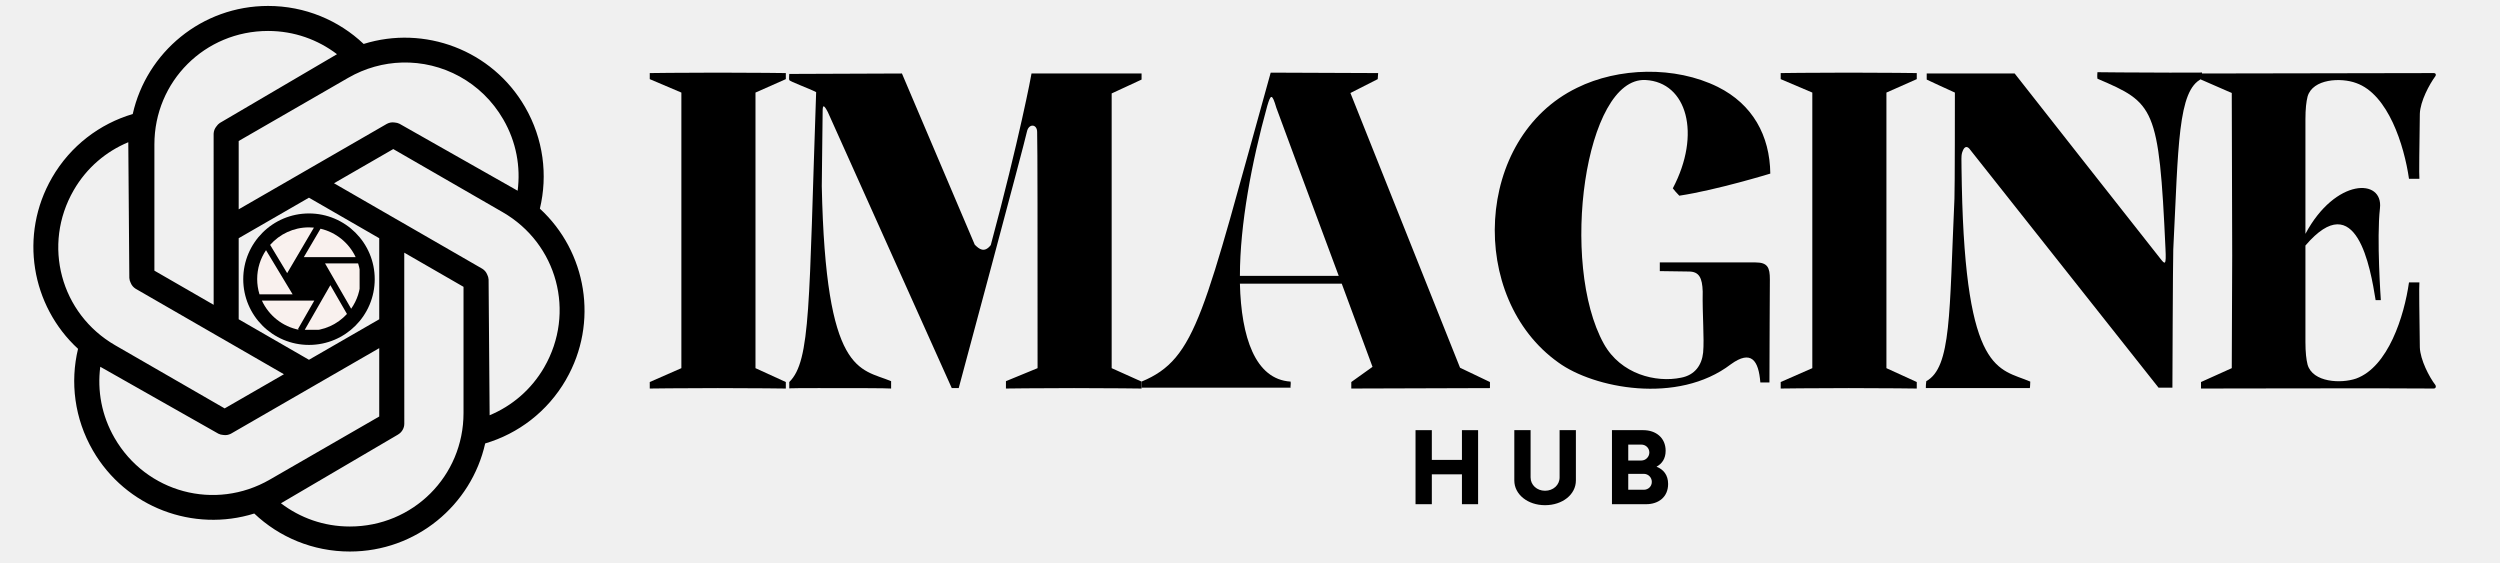
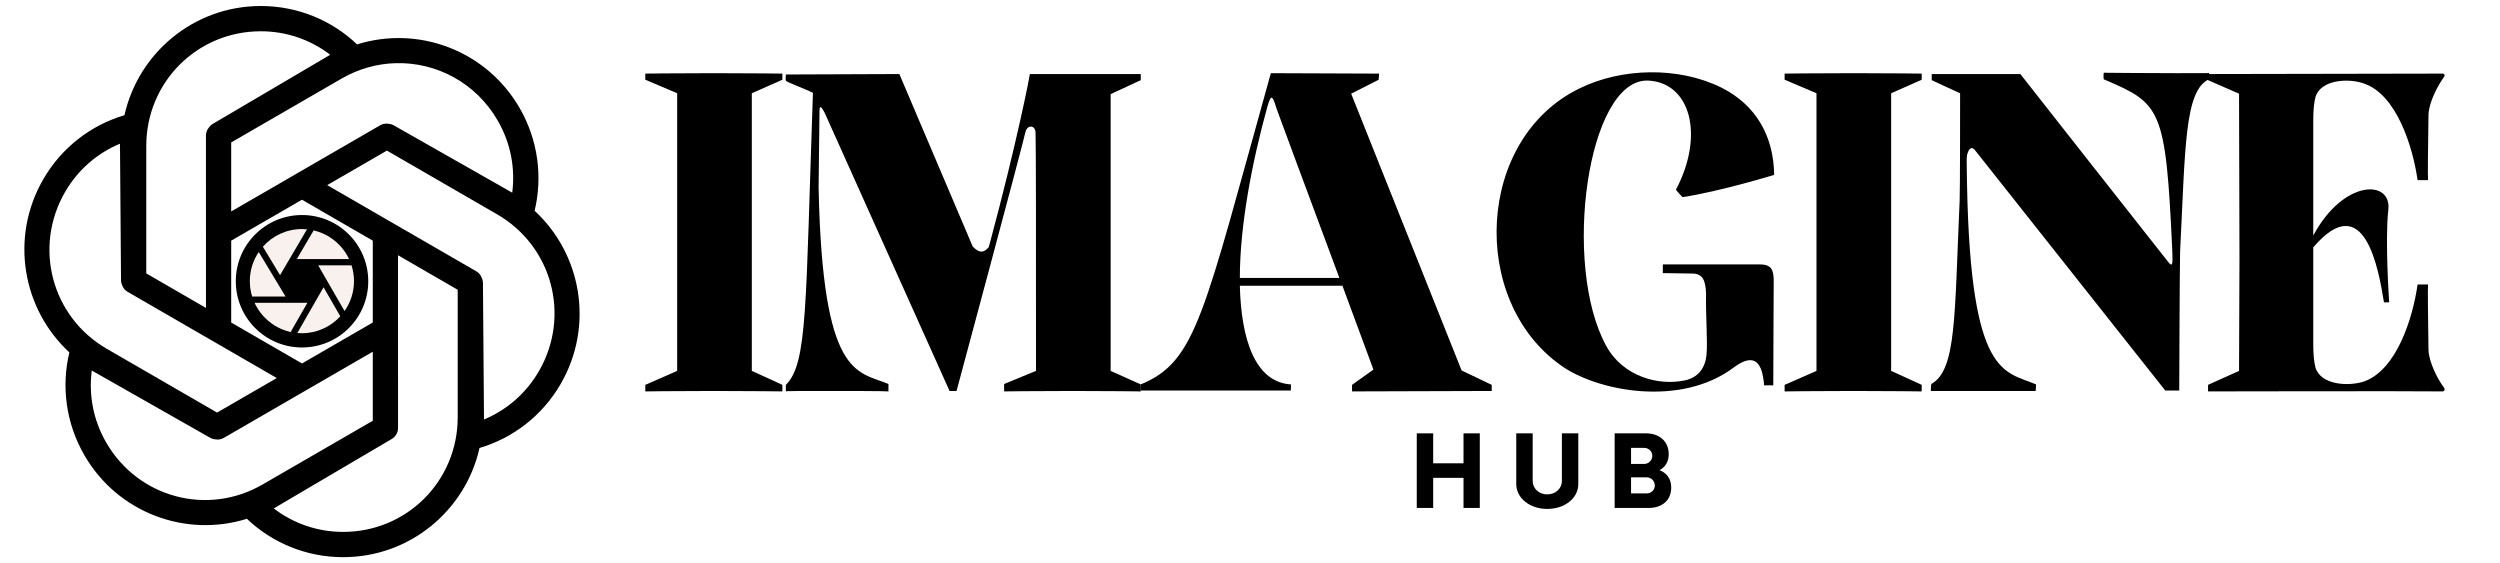
- <svg xmlns="http://www.w3.org/2000/svg" width="800" zoomAndPan="magnify" viewBox="0 0 600 135" height="180" preserveAspectRatio="xMidYMid meet" version="1.0">
+ <svg xmlns="http://www.w3.org/2000/svg" width="1600" zoomAndPan="magnify" viewBox="0 0 1200 270" height="360" preserveAspectRatio="xMidYMid meet" version="1.0">
  <defs>
    <g />
-     <clipPath id="b0f23bbcb6">
-       <path d="M 58.379 51.227 L 89.934 51.227 L 89.934 82.781 L 58.379 82.781 Z M 58.379 51.227 " clip-rule="nonzero" />
+     <clipPath id="c61bb52319">
+       <path d="M 113.18 103.211 L 176.758 103.211 L 176.758 166.789 L 113.18 166.789 Z M 113.18 103.211 " clip-rule="nonzero" />
    </clipPath>
-     <clipPath id="4ceff92562">
-       <path d="M 74.156 51.227 C 65.445 51.227 58.379 58.289 58.379 67.004 C 58.379 75.719 65.445 82.781 74.156 82.781 C 82.871 82.781 89.934 75.719 89.934 67.004 C 89.934 58.289 82.871 51.227 74.156 51.227 Z M 74.156 51.227 " clip-rule="nonzero" />
+     <clipPath id="dcef258563">
+       <path d="M 144.969 103.211 C 127.414 103.211 113.18 117.445 113.18 135 C 113.18 152.555 127.414 166.789 144.969 166.789 C 162.523 166.789 176.758 152.555 176.758 135 C 176.758 117.445 162.523 103.211 144.969 103.211 Z M 144.969 103.211 " clip-rule="nonzero" />
    </clipPath>
-     <clipPath id="698ce7b71a">
-       <path d="M 61.734 60 L 71 60 L 71 71 L 61.734 71 Z M 61.734 60 " clip-rule="nonzero" />
+     <clipPath id="b15c736b57">
+       <path d="M 119.941 120 L 138 120 L 138 143 L 119.941 143 Z M 119.941 120 " clip-rule="nonzero" />
    </clipPath>
-     <clipPath id="5440e36372">
-       <path d="M 72 54.582 L 86 54.582 L 86 62 L 72 62 Z M 72 54.582 " clip-rule="nonzero" />
+     <clipPath id="e57b1a9d98">
+       <path d="M 126 109.973 L 148 109.973 L 148 133 L 126 133 Z M 126 109.973 " clip-rule="nonzero" />
    </clipPath>
-     <clipPath id="aa38890a7d">
-       <path d="M 64 54.582 L 76 54.582 L 76 66 L 64 66 Z M 64 54.582 " clip-rule="nonzero" />
-     </clipPath>
-     <clipPath id="b7ed57fd79">
-       <path d="M 62 72 L 76 72 L 76 79.152 L 62 79.152 Z M 62 72 " clip-rule="nonzero" />
-     </clipPath>
-     <clipPath id="89ebbd66e7">
-       <path d="M 78 63 L 86.305 63 L 86.305 75 L 78 75 Z M 78 63 " clip-rule="nonzero" />
-     </clipPath>
-     <clipPath id="4274fa103c">
-       <path d="M 73 68 L 84 68 L 84 79.152 L 73 79.152 Z M 73 68 " clip-rule="nonzero" />
-     </clipPath>
-     <clipPath id="1bdde3e64c">
-       <path d="M 8 1.391 L 141 1.391 L 141 132.422 L 8 132.422 Z M 8 1.391 " clip-rule="nonzero" />
+     <clipPath id="1ee20f82d6">
+       <path d="M 11 2.801 L 279 2.801 L 279 267.551 L 11 267.551 Z M 11 2.801 " clip-rule="nonzero" />
    </clipPath>
  </defs>
-   <g clip-path="url(#b0f23bbcb6)">
-     <g clip-path="url(#4ceff92562)">
-       <path fill="#000000" d="M 58.379 51.227 L 89.934 51.227 L 89.934 82.781 L 58.379 82.781 Z M 58.379 51.227 " fill-opacity="1" fill-rule="nonzero" />
+   <rect x="-120" width="1440" fill="#ffffff" y="-27" height="324" fill-opacity="1" />
+   <rect x="-120" width="1440" fill="#ffffff" y="-27" height="324" fill-opacity="1" />
+   <g clip-path="url(#c61bb52319)">
+     <g clip-path="url(#dcef258563)">
+       <path fill="#000000" d="M 113.18 103.211 L 176.758 103.211 L 176.758 166.789 L 113.18 166.789 Z M 113.18 103.211 " fill-opacity="1" fill-rule="nonzero" />
    </g>
  </g>
-   <g clip-path="url(#698ce7b71a)">
-     <path fill="#f9f1ee" d="M 70.23 70.641 L 63.844 60.043 C 62.508 62.023 61.723 64.41 61.723 66.977 C 61.723 68.25 61.918 69.48 62.277 70.641 Z M 70.23 70.641 " fill-opacity="1" fill-rule="nonzero" />
+   <g clip-path="url(#b15c736b57)">
+     <path fill="#f9f1ee" d="M 137.062 142.336 L 124.195 120.977 C 121.492 124.969 119.914 129.777 119.914 134.949 C 119.914 137.52 120.305 140 121.031 142.336 Z M 137.062 142.336 " fill-opacity="1" fill-rule="nonzero" />
  </g>
-   <g clip-path="url(#5440e36372)">
-     <path fill="#f9f1ee" d="M 72.914 61.715 L 85.359 61.715 C 83.762 58.316 80.664 55.758 76.926 54.891 Z M 72.914 61.715 " fill-opacity="1" fill-rule="nonzero" />
+   <path fill="#f9f1ee" d="M 142.469 124.348 L 167.551 124.348 C 164.332 117.496 158.09 112.34 150.551 110.598 Z M 142.469 124.348 " fill-opacity="1" fill-rule="nonzero" />
+   <g clip-path="url(#e57b1a9d98)">
+     <path fill="#f9f1ee" d="M 134.418 132.09 L 147.359 110.07 C 146.555 109.988 145.742 109.949 144.918 109.949 C 137.461 109.949 130.766 113.23 126.18 118.422 Z M 134.418 132.09 " fill-opacity="1" fill-rule="nonzero" />
  </g>
-   <g clip-path="url(#aa38890a7d)">
-     <path fill="#f9f1ee" d="M 68.918 65.555 L 75.34 54.629 C 74.941 54.59 74.539 54.57 74.129 54.57 C 70.43 54.57 67.105 56.199 64.832 58.773 Z M 68.918 65.555 " fill-opacity="1" fill-rule="nonzero" />
-   </g>
-   <g clip-path="url(#b7ed57fd79)">
-     <path fill="#f9f1ee" d="M 71.504 78.992 L 75.434 72.141 L 62.852 72.141 C 64.504 75.727 67.816 78.398 71.797 79.16 Z M 71.504 78.992 " fill-opacity="1" fill-rule="nonzero" />
-   </g>
-   <g clip-path="url(#89ebbd66e7)">
-     <path fill="#f9f1ee" d="M 78.008 63.215 L 84.277 74.098 C 85.699 72.078 86.535 69.625 86.535 66.977 C 86.535 65.664 86.328 64.402 85.949 63.215 Z M 78.008 63.215 " fill-opacity="1" fill-rule="nonzero" />
-   </g>
-   <g clip-path="url(#4274fa103c)">
-     <path fill="#f9f1ee" d="M 79.285 68.438 L 73.039 79.332 C 73.398 79.363 73.762 79.383 74.129 79.383 C 77.742 79.383 81 77.828 83.27 75.352 Z M 79.285 68.438 " fill-opacity="1" fill-rule="nonzero" />
-   </g>
-   <g clip-path="url(#1bdde3e64c)">
-     <path fill="#000000" d="M 64.336 1.426 C 48.461 1.426 35.188 12.516 31.855 27.367 C 23.969 29.699 16.922 34.965 12.477 42.652 C 12.477 42.652 12.477 42.656 12.477 42.66 C 4.543 56.395 7.52 73.414 18.73 83.719 C 16.809 91.707 17.852 100.434 22.293 108.121 C 30.23 121.855 46.48 127.793 61.023 123.246 C 66.992 128.906 75.078 132.367 83.961 132.367 C 99.84 132.367 113.113 121.281 116.445 106.426 C 124.332 104.098 131.379 98.832 135.824 91.145 C 135.824 91.137 135.828 91.133 135.828 91.129 C 143.758 77.395 140.777 60.379 129.57 50.078 C 131.492 42.086 130.449 33.359 126.008 25.676 C 118.07 11.941 101.82 6.004 87.277 10.547 C 81.312 4.891 73.223 1.426 64.34 1.426 Z M 64.336 7.43 C 70.598 7.43 76.297 9.52 80.879 13.008 L 52.758 29.512 C 52.438 29.73 52.168 30.004 51.949 30.328 C 51.523 30.844 51.297 31.438 51.27 32.109 L 51.273 55.441 C 51.273 55.445 51.273 55.449 51.277 55.453 L 51.277 73.156 L 37.055 64.957 L 37.055 34.664 C 37.055 19.516 49.172 7.43 64.336 7.43 Z M 96.48 15.008 C 106.141 14.738 115.59 19.656 120.801 28.676 C 123.934 34.094 124.973 40.066 124.234 45.773 L 95.871 29.699 C 95.516 29.531 95.145 29.434 94.75 29.406 C 94.09 29.301 93.465 29.398 92.871 29.711 L 72.645 41.379 C 72.641 41.383 72.637 41.387 72.637 41.387 L 57.285 50.238 L 57.285 33.836 L 83.547 18.691 C 87.652 16.324 92.09 15.129 96.48 15.008 Z M 30.789 34.133 L 31.039 66.711 C 31.066 67.121 31.172 67.508 31.359 67.875 C 31.602 68.477 31.996 68.949 32.547 69.297 L 52.777 80.961 C 52.781 80.961 52.785 80.961 52.793 80.965 L 68.141 89.816 L 53.918 98.016 L 27.656 82.871 C 14.523 75.297 10.105 58.773 17.688 45.652 C 17.688 45.648 17.688 45.645 17.691 45.645 C 20.82 40.23 25.477 36.348 30.789 34.133 Z M 94.383 35.777 L 120.645 50.922 C 133.777 58.496 138.195 75.023 130.613 88.145 C 130.613 88.145 130.613 88.148 130.613 88.148 C 127.48 93.562 122.824 97.445 117.512 99.66 L 117.262 67.086 C 117.234 66.676 117.129 66.289 116.941 65.922 C 116.699 65.32 116.305 64.844 115.754 64.5 L 95.523 52.836 C 95.52 52.836 95.516 52.832 95.508 52.832 L 80.16 43.98 Z M 74.148 47.445 L 91.016 57.172 L 91.016 76.625 L 74.152 86.348 L 57.285 76.625 L 57.285 57.172 Z M 97.023 60.641 L 111.246 68.84 L 111.246 99.133 C 111.246 114.277 99.129 126.363 83.961 126.363 C 77.703 126.363 72.004 124.277 67.426 120.785 L 95.543 104.285 C 95.547 104.281 95.551 104.277 95.555 104.27 C 96.004 104.004 96.359 103.645 96.621 103.195 C 96.625 103.188 96.629 103.184 96.629 103.176 C 96.898 102.715 97.031 102.219 97.031 101.688 L 97.027 78.355 C 97.027 78.352 97.027 78.344 97.023 78.34 Z M 91.016 83.555 L 91.016 99.961 L 64.754 115.105 C 51.621 122.68 35.082 118.238 27.5 105.121 C 24.367 99.703 23.328 93.73 24.066 88.023 L 52.43 104.094 C 52.785 104.266 53.156 104.363 53.551 104.387 C 54.211 104.496 54.836 104.395 55.43 104.086 L 75.656 92.414 C 75.664 92.41 75.668 92.406 75.672 92.402 Z M 91.016 83.555 " fill-opacity="1" fill-rule="nonzero" />
+   <path fill="#f9f1ee" d="M 139.629 159.164 L 147.547 145.355 L 122.195 145.355 C 125.52 152.586 132.191 157.969 140.219 159.5 Z M 139.629 159.164 " fill-opacity="1" fill-rule="nonzero" />
+   <path fill="#f9f1ee" d="M 152.734 127.371 L 165.371 149.301 C 168.23 145.234 169.918 140.285 169.918 134.949 C 169.918 132.309 169.504 129.762 168.742 127.371 Z M 152.734 127.371 " fill-opacity="1" fill-rule="nonzero" />
+   <path fill="#f9f1ee" d="M 155.309 137.891 L 142.719 159.848 C 143.445 159.91 144.176 159.949 144.918 159.949 C 152.203 159.949 158.766 156.816 163.34 151.828 Z M 155.309 137.891 " fill-opacity="1" fill-rule="nonzero" />
+   <g clip-path="url(#1ee20f82d6)">
+     <path fill="#000000" d="M 125.184 2.883 C 93.191 2.883 66.453 25.285 59.742 55.293 C 43.844 60.004 29.648 70.641 20.695 86.172 C 20.695 86.18 20.695 86.184 20.691 86.191 C 4.711 113.938 10.711 148.324 33.297 169.148 C 29.422 185.289 31.52 202.922 40.473 218.449 C 56.469 246.203 89.207 258.199 118.512 249.016 C 130.527 260.445 146.82 267.441 164.727 267.441 C 196.719 267.441 223.457 245.039 230.168 215.027 C 246.062 210.32 260.262 199.684 269.215 184.152 C 269.219 184.141 269.223 184.129 269.227 184.117 C 285.195 156.371 279.195 121.992 256.613 101.176 C 260.488 85.031 258.387 67.402 249.438 51.875 C 233.441 24.121 200.703 12.125 171.402 21.309 C 159.383 9.879 143.086 2.883 125.184 2.883 Z M 125.184 15.012 C 137.801 15.012 149.281 19.23 158.508 26.281 L 101.855 59.625 C 101.203 60.066 100.66 60.617 100.227 61.273 C 99.367 62.32 98.91 63.516 98.852 64.871 L 98.859 112.016 C 98.863 112.023 98.863 112.031 98.867 112.039 L 98.867 147.809 L 70.215 131.238 L 70.215 70.035 C 70.215 39.434 94.629 15.012 125.184 15.012 Z M 189.945 30.32 C 209.414 29.777 228.445 39.711 238.949 57.938 C 245.254 68.879 247.352 80.949 245.867 92.477 L 188.715 60.004 C 188.004 59.66 187.25 59.465 186.461 59.414 C 185.133 59.195 183.871 59.398 182.676 60.023 L 141.918 83.605 C 141.914 83.609 141.91 83.613 141.902 83.621 L 110.977 101.504 L 110.977 68.363 L 163.891 37.762 C 172.16 32.98 181.098 30.566 189.945 30.32 Z M 57.59 68.965 L 58.094 134.781 C 58.148 135.609 58.363 136.395 58.738 137.137 C 59.227 138.352 60.023 139.309 61.129 140.008 L 101.895 163.574 C 101.902 163.574 101.91 163.578 101.922 163.578 L 132.848 181.465 L 104.191 198.035 L 51.277 167.438 C 24.82 152.137 15.914 118.742 31.191 92.234 C 31.195 92.23 31.195 92.223 31.199 92.215 C 37.508 81.285 46.891 73.438 57.59 68.965 Z M 185.719 72.289 L 238.633 102.887 C 265.09 118.188 273.996 151.578 258.719 178.086 C 258.719 178.09 258.715 178.094 258.715 178.098 C 252.406 189.035 243.023 196.883 232.32 201.359 L 231.812 135.543 C 231.762 134.715 231.547 133.93 231.172 133.188 C 230.684 131.973 229.887 131.016 228.781 130.316 L 188.016 106.75 C 188.008 106.746 188 106.746 187.988 106.742 L 157.062 88.859 Z M 144.953 95.863 L 178.934 115.512 L 178.934 154.812 L 144.957 174.461 L 110.977 154.812 L 110.977 115.512 Z M 191.043 122.516 L 219.695 139.086 L 219.695 200.289 C 219.695 230.891 195.281 255.312 164.727 255.312 C 152.109 255.312 140.625 251.094 131.402 244.043 L 188.055 210.699 C 188.062 210.691 188.074 210.68 188.082 210.672 C 188.984 210.133 189.703 209.41 190.23 208.496 C 190.234 208.484 190.242 208.473 190.25 208.461 C 190.785 207.531 191.055 206.527 191.059 205.453 L 191.051 158.309 C 191.047 158.301 191.047 158.293 191.043 158.281 Z M 178.934 168.82 L 178.934 201.961 L 126.02 232.562 C 99.559 247.863 66.238 238.895 50.961 212.387 C 44.652 201.445 42.559 189.375 44.043 177.848 L 101.195 210.316 C 101.906 210.66 102.66 210.859 103.449 210.91 C 104.777 211.125 106.039 210.922 107.234 210.297 L 147.992 186.719 C 148 186.711 148.012 186.703 148.023 186.695 Z M 178.934 168.82 " fill-opacity="1" fill-rule="nonzero" />
  </g>
  <g fill="#000000" fill-opacity="1">
-     <g transform="translate(152.2999, 93.14342)">
+     <g transform="translate(302.4117, 187.6667)">
      <g>
-         <path d="M 36.297 -1.457 L 29.016 -4.785 L 29.016 -70.926 L 36.297 -74.152 L 36.297 -75.605 C 36.297 -75.605 29.016 -75.711 19.969 -75.711 C 10.918 -75.711 3.641 -75.605 3.641 -75.605 L 3.641 -74.152 L 11.23 -70.926 L 11.23 -4.785 L 3.641 -1.457 L 3.641 0.105 C 3.641 0.105 10.918 0 19.969 0 C 29.016 0 36.297 0.105 36.297 0.105 Z M 36.297 -1.457 " />
+         <path d="M 73.129 -2.934 L 58.461 -9.641 L 58.461 -142.906 L 73.129 -149.402 L 73.129 -152.336 C 73.129 -152.336 58.461 -152.543 40.23 -152.543 C 22 -152.543 7.332 -152.336 7.332 -152.336 L 7.332 -149.402 L 22.629 -142.906 L 22.629 -9.641 L 7.332 -2.934 L 7.332 0.211 C 7.332 0.211 22 0 40.23 0 C 58.461 0 73.129 0.211 73.129 0.211 Z M 73.129 -2.934 " />
      </g>
    </g>
  </g>
  <g fill="#000000" fill-opacity="1">
-     <g transform="translate(187.7619, 93.14342)">
+     <g transform="translate(373.861, 187.6667)">
      <g>
-         <path d="M 86.215 -1.559 L 79.039 -4.785 L 79.039 -70.719 L 86.215 -74.047 L 86.215 -75.504 L 59.801 -75.504 C 59.801 -75.297 56.887 -59.801 50.023 -34.32 C 48.465 -32.344 47.215 -33.383 46.176 -34.422 L 28.703 -75.504 L 1.664 -75.398 C 1.664 -75.398 1.559 -74.152 1.664 -73.941 C 1.664 -73.633 6.551 -71.863 8.113 -71.031 C 6.344 -20.176 6.863 -6.551 1.664 -1.457 C 1.664 -0.727 1.664 -0.312 1.664 0.105 C 1.977 0.105 -0.312 0 8.633 0 C 16.848 0 25.062 0 26.105 0.105 C 26.105 -0.52 26.105 -1.246 26.105 -1.664 C 18.617 -4.785 10.398 -3.016 9.465 -48.465 L 9.672 -66.352 C 9.672 -67.91 9.879 -68.223 10.918 -66.246 L 40.664 0 L 42.328 0 C 42.328 0 58.031 -58.344 58.758 -61.773 C 59.281 -63.543 61.152 -63.336 61.152 -61.465 C 61.254 -57.824 61.254 -37.961 61.254 -4.785 L 53.664 -1.664 L 53.664 0.105 C 53.664 0.105 60.941 0 69.992 0 C 78.934 0 86.215 0.105 86.215 0.105 Z M 86.215 -1.559 " />
+         <path d="M 173.707 -3.145 L 159.25 -9.641 L 159.25 -142.484 L 173.707 -149.191 L 173.707 -152.125 L 120.484 -152.125 C 120.484 -151.707 114.617 -120.484 100.789 -69.148 C 97.645 -65.168 95.129 -67.262 93.035 -69.355 L 57.832 -152.125 L 3.352 -151.914 C 3.352 -151.914 3.145 -149.402 3.352 -148.98 C 3.352 -148.352 13.199 -144.789 16.344 -143.113 C 12.781 -40.652 13.828 -13.199 3.352 -2.934 C 3.352 -1.465 3.352 -0.629 3.352 0.211 C 3.98 0.211 -0.629 0 17.391 0 C 33.945 0 50.5 0 52.594 0.211 C 52.594 -1.047 52.594 -2.516 52.594 -3.352 C 37.508 -9.641 20.953 -6.078 19.066 -97.645 L 19.488 -133.684 C 19.488 -136.828 19.906 -137.457 22 -133.477 L 81.93 0 L 85.281 0 C 85.281 0 116.922 -117.551 118.391 -124.465 C 119.438 -128.027 123.207 -127.609 123.207 -123.836 C 123.418 -116.504 123.418 -76.48 123.418 -9.641 L 108.121 -3.352 L 108.121 0.211 C 108.121 0.211 122.789 0 141.02 0 C 159.039 0 173.707 0.211 173.707 0.211 Z M 173.707 -3.145 " />
      </g>
    </g>
  </g>
  <g fill="#000000" fill-opacity="1">
-     <g transform="translate(271.9975, 93.14342)">
+     <g transform="translate(543.5801, 187.6667)">
      <g>
-         <path d="M 85.59 -1.457 L 78.414 -4.887 L 52.102 -70.824 L 58.656 -74.152 L 58.758 -75.605 L 32.969 -75.711 C 16.848 -17.992 15.289 -7.07 1.977 -1.559 C 1.977 -0.832 1.977 -0.52 1.977 -0.105 C 2.289 -0.105 36.711 -0.105 37.75 -0.105 C 37.648 -0.414 37.855 -0.832 37.75 -1.559 C 29.223 -2.078 25.895 -12.273 25.582 -25.062 L 50.023 -25.062 C 54.078 -14.145 57.406 -5.098 57.406 -5.098 L 52.312 -1.457 L 52.312 0.105 L 85.59 0 Z M 25.582 -26.938 C 25.582 -39.207 28.391 -54.184 32.137 -67.703 C 32.969 -70.512 33.281 -70.824 34.32 -67.289 C 34.527 -66.664 42.742 -44.512 49.297 -26.938 Z M 25.582 -26.938 " />
+         <path d="M 172.449 -2.934 L 157.992 -9.848 L 104.98 -142.695 L 118.18 -149.402 L 118.391 -152.336 L 66.422 -152.543 C 33.945 -36.25 30.801 -14.25 3.98 -3.145 C 3.98 -1.676 3.98 -1.047 3.98 -0.211 C 4.609 -0.211 73.969 -0.211 76.062 -0.211 C 75.852 -0.84 76.273 -1.676 76.062 -3.145 C 58.879 -4.191 52.176 -24.727 51.547 -50.5 L 100.789 -50.5 C 108.961 -28.496 115.664 -10.266 115.664 -10.266 L 105.398 -2.934 L 105.398 0.211 L 172.449 0 Z M 51.547 -54.27 C 51.547 -78.996 57.203 -109.168 64.746 -136.41 C 66.422 -142.066 67.051 -142.695 69.148 -135.57 C 69.566 -134.312 86.121 -89.684 99.32 -54.27 Z M 51.547 -54.27 " />
      </g>
    </g>
  </g>
  <g fill="#000000" fill-opacity="1">
-     <g transform="translate(356.0251, 93.14342)">
+     <g transform="translate(712.8802, 187.6667)">
      <g>
-         <path d="M 42.328 -30.16 L 42.328 -28.078 C 44.617 -28.078 47.113 -27.977 49.297 -27.977 C 51.793 -27.977 52.52 -26.414 52.625 -23.191 C 52.52 -17.574 53.039 -11.961 52.727 -8.527 C 52.414 -5.512 50.75 -3.121 47.422 -2.496 C 41.391 -1.246 32.969 -3.328 28.91 -10.609 C 18.199 -29.848 24.336 -74.672 38.895 -73.941 C 48.879 -73.422 52.312 -60.941 45.449 -47.945 C 45.969 -47.32 46.176 -47.008 47.008 -46.176 C 55.953 -47.527 68.848 -51.48 68.848 -51.48 C 68.742 -60.633 64.582 -68.121 56.262 -72.277 C 45.969 -77.375 32.344 -76.961 22.465 -72.07 C -2.184 -60.109 -3.848 -21.633 17.992 -6.137 C 26.414 0 46.59 4.055 59.383 -5.719 C 64.27 -9.258 66.039 -6.656 66.457 -1.352 L 68.641 -1.352 C 68.641 -8.633 68.742 -24.648 68.742 -26.105 C 68.742 -28.91 68.223 -30.16 65.312 -30.16 Z M 42.328 -30.16 " />
+         <path d="M 85.281 -60.766 L 85.281 -56.574 C 89.891 -56.574 94.922 -56.367 99.32 -56.367 C 104.352 -56.367 105.816 -53.223 106.027 -46.727 C 105.816 -35.41 106.863 -24.098 106.234 -17.184 C 105.605 -11.105 102.254 -6.285 95.551 -5.027 C 83.395 -2.516 66.422 -6.707 58.25 -21.371 C 36.668 -60.137 49.031 -150.449 78.367 -148.98 C 98.484 -147.934 105.398 -122.789 91.566 -96.598 C 92.617 -95.34 93.035 -94.711 94.711 -93.035 C 112.73 -95.758 138.715 -103.723 138.715 -103.723 C 138.504 -122.16 130.125 -137.246 113.359 -145.629 C 92.617 -155.898 65.168 -155.059 45.262 -145.211 C -4.398 -121.113 -7.754 -43.582 36.25 -12.363 C 53.223 0 93.875 8.172 119.645 -11.523 C 129.496 -18.648 133.059 -13.41 133.895 -2.723 L 138.297 -2.723 C 138.297 -17.391 138.504 -49.66 138.504 -52.594 C 138.504 -58.25 137.457 -60.766 131.59 -60.766 Z M 85.281 -60.766 " />
      </g>
    </g>
  </g>
  <g fill="#000000" fill-opacity="1">
-     <g transform="translate(423.7255, 93.14342)">
+     <g transform="translate(849.284, 187.6667)">
      <g>
-         <path d="M 36.297 -1.457 L 29.016 -4.785 L 29.016 -70.926 L 36.297 -74.152 L 36.297 -75.605 C 36.297 -75.605 29.016 -75.711 19.969 -75.711 C 10.918 -75.711 3.641 -75.605 3.641 -75.605 L 3.641 -74.152 L 11.23 -70.926 L 11.23 -4.785 L 3.641 -1.457 L 3.641 0.105 C 3.641 0.105 10.918 0 19.969 0 C 29.016 0 36.297 0.105 36.297 0.105 Z M 36.297 -1.457 " />
+         <path d="M 73.129 -2.934 L 58.461 -9.641 L 58.461 -142.906 L 73.129 -149.402 L 73.129 -152.336 C 73.129 -152.336 58.461 -152.543 40.23 -152.543 C 22 -152.543 7.332 -152.336 7.332 -152.336 L 7.332 -149.402 L 22.629 -142.906 L 22.629 -9.641 L 7.332 -2.934 L 7.332 0.211 C 7.332 0.211 22 0 40.23 0 C 58.461 0 73.129 0.211 73.129 0.211 Z M 73.129 -2.934 " />
      </g>
    </g>
  </g>
  <g fill="#000000" fill-opacity="1">
-     <g transform="translate(459.1875, 93.14342)">
+     <g transform="translate(920.7333, 187.6667)">
      <g>
-         <path d="M 69.262 -75.816 C 69.055 -75.711 70.613 -75.711 61.566 -75.711 C 53.352 -75.711 44.199 -75.816 44.199 -75.816 C 44.199 -75.816 44.094 -74.773 44.199 -74.254 C 57.824 -68.43 58.969 -67.598 60.527 -33.488 C 60.734 -29.328 60.422 -29.641 59.281 -31.094 C 57.094 -33.801 24.336 -75.504 24.336 -75.504 C 16.953 -75.504 3.223 -75.504 3.223 -75.504 L 3.223 -74.047 C 3.223 -74.047 8.527 -71.551 9.984 -70.926 C 9.984 -70.926 9.984 -47.215 9.879 -45.449 C 8.633 -17.887 9.152 -4.992 3.121 -1.664 C 3.016 -0.832 3.016 -0.625 3.016 0 C 3.223 0 27.977 0 27.977 0 C 27.977 0 28.078 -0.625 28.078 -1.559 C 20.59 -4.785 12.582 -3.121 11.648 -48.566 C 11.543 -55.742 11.441 -55.848 11.855 -56.887 C 12.168 -57.719 12.688 -58.238 13.414 -57.512 L 58.863 -0.105 L 62.191 -0.105 C 62.191 -0.105 62.297 -30.367 62.398 -33.281 C 63.648 -58.031 63.438 -71.551 69.262 -74.254 C 69.367 -74.773 69.367 -75.191 69.262 -75.816 Z M 69.262 -75.816 " />
+         <path d="M 139.551 -152.754 C 139.133 -152.543 142.277 -152.543 124.047 -152.543 C 107.492 -152.543 89.055 -152.754 89.055 -152.754 C 89.055 -152.754 88.844 -150.656 89.055 -149.609 C 116.504 -137.875 118.809 -136.199 121.953 -67.473 C 122.371 -59.09 121.742 -59.719 119.438 -62.652 C 115.035 -68.102 49.031 -152.125 49.031 -152.125 C 34.156 -152.125 6.496 -152.125 6.496 -152.125 L 6.496 -149.191 C 6.496 -149.191 17.184 -144.164 20.117 -142.906 C 20.117 -142.906 20.117 -95.129 19.906 -91.566 C 17.391 -36.039 18.438 -10.059 6.285 -3.352 C 6.078 -1.676 6.078 -1.258 6.078 0 C 6.496 0 56.367 0 56.367 0 C 56.367 0 56.574 -1.258 56.574 -3.145 C 41.488 -9.641 25.355 -6.285 23.469 -97.855 C 23.258 -112.312 23.051 -112.523 23.887 -114.617 C 24.516 -116.293 25.562 -117.34 27.031 -115.875 L 118.598 -0.211 L 125.305 -0.211 C 125.305 -0.211 125.512 -61.184 125.723 -67.051 C 128.238 -116.922 127.82 -144.164 139.551 -149.609 C 139.762 -150.656 139.762 -151.496 139.551 -152.754 Z M 139.551 -152.754 " />
      </g>
    </g>
  </g>
  <g fill="#000000" fill-opacity="1">
-     <g transform="translate(527.0959, 93.14342)">
+     <g transform="translate(1057.556, 187.6667)">
      <g>
-         <path d="M 53.664 -9.777 C 53.559 -17.16 53.457 -24.75 53.559 -25.375 C 52.727 -25.375 52 -25.375 51.062 -25.375 C 49.918 -17.266 46.07 -5.098 38.375 -2.289 C 34.734 -1.039 27.977 -1.352 26.727 -5.617 C 26.414 -6.863 26.207 -8.527 26.207 -11.129 L 26.207 -34.215 C 38.48 -48.566 41.809 -28.809 43.055 -21.113 L 44.305 -21.113 C 44.305 -21.113 43.262 -35.879 44.094 -43.16 C 44.926 -50.438 33.383 -50.438 26.207 -37.023 L 26.207 -64.48 C 26.207 -67.078 26.414 -68.742 26.727 -69.992 C 27.977 -74.254 34.734 -74.566 38.375 -73.215 C 46.07 -70.512 49.918 -58.238 51.062 -50.23 C 52.102 -50.23 52.832 -50.23 53.559 -50.23 C 53.457 -50.855 53.559 -58.449 53.664 -65.832 C 53.766 -68.848 55.953 -72.902 57.406 -74.879 C 57.617 -75.191 57.512 -75.605 56.992 -75.605 C 49.504 -75.605 1.145 -75.504 1.145 -75.504 L 1.145 -74.047 L 8.527 -70.824 L 8.633 -31.719 L 8.527 -4.785 L 1.145 -1.457 L 1.145 0.105 C 1.145 0.105 49.504 0 56.992 0.105 C 57.512 0.105 57.617 -0.414 57.406 -0.727 C 55.953 -2.602 53.766 -6.762 53.664 -9.777 Z M 53.664 -9.777 " />
+         <path d="M 108.121 -19.695 C 107.914 -34.574 107.703 -49.871 107.914 -51.129 C 106.234 -51.129 104.77 -51.129 102.883 -51.129 C 100.578 -34.785 92.824 -10.266 77.32 -4.609 C 69.984 -2.094 56.367 -2.723 53.852 -11.316 C 53.223 -13.828 52.805 -17.184 52.805 -22.422 L 52.805 -68.938 C 77.527 -97.855 84.234 -58.043 86.75 -42.535 L 89.262 -42.535 C 89.262 -42.535 87.168 -72.289 88.844 -86.957 C 90.52 -101.625 67.262 -101.625 52.805 -74.594 L 52.805 -129.914 C 52.805 -135.152 53.223 -138.504 53.852 -141.02 C 56.367 -149.609 69.984 -150.238 77.32 -147.516 C 92.824 -142.066 100.578 -117.34 102.883 -101.207 C 104.98 -101.207 106.445 -101.207 107.914 -101.207 C 107.703 -102.465 107.914 -117.762 108.121 -132.637 C 108.332 -138.715 112.73 -146.887 115.664 -150.867 C 116.086 -151.496 115.875 -152.336 114.828 -152.336 C 99.742 -152.336 2.305 -152.125 2.305 -152.125 L 2.305 -149.191 L 17.184 -142.695 L 17.391 -63.91 L 17.184 -9.641 L 2.305 -2.934 L 2.305 0.211 C 2.305 0.211 99.742 0 114.828 0.211 C 115.875 0.211 116.086 -0.84 115.664 -1.465 C 112.73 -5.238 108.332 -13.621 108.121 -19.695 Z M 108.121 -19.695 " />
      </g>
    </g>
  </g>
  <g fill="#000000" fill-opacity="1">
-     <g transform="translate(337.9819, 121.008)">
+     <g transform="translate(676.5264, 243.8087)">
      <g>
-         <path d="M 12.883 -17.77 L 12.883 -10.633 L 5.656 -10.633 L 5.656 -17.77 L 1.746 -17.77 L 1.746 0 L 5.656 0 L 5.656 -7.168 L 12.883 -7.168 L 12.883 0 L 16.762 0 L 16.762 -17.77 Z M 12.883 -17.77 " />
+         <path d="M 25.957 -35.801 L 25.957 -21.422 L 11.398 -21.422 L 11.398 -35.801 L 3.52 -35.801 L 3.52 0 L 11.398 0 L 11.398 -14.441 L 25.957 -14.441 L 25.957 0 L 33.773 0 L 33.773 -35.801 Z M 25.957 -35.801 " />
      </g>
    </g>
  </g>
  <g fill="#000000" fill-opacity="1">
-     <g transform="translate(361.7753, 121.008)">
+     <g transform="translate(724.4658, 243.8087)">
      <g>
-         <path d="M 9.031 0.238 C 13.238 0.238 16.438 -2.34 16.438 -5.688 L 16.438 -17.77 L 12.527 -17.77 L 12.527 -6.426 C 12.527 -4.621 11.016 -3.227 9.031 -3.227 C 7.078 -3.227 5.566 -4.621 5.566 -6.426 L 5.566 -17.77 L 1.66 -17.77 L 1.66 -5.688 C 1.66 -2.34 4.887 0.238 9.031 0.238 Z M 9.031 0.238 " />
+         <path d="M 18.199 0.477 C 26.672 0.477 33.117 -4.715 33.117 -11.457 L 33.117 -35.801 L 25.238 -35.801 L 25.238 -12.949 C 25.238 -9.309 22.195 -6.504 18.199 -6.504 C 14.262 -6.504 11.219 -9.309 11.219 -12.949 L 11.219 -35.801 L 3.34 -35.801 L 3.34 -11.457 C 3.34 -4.715 9.844 0.477 18.199 0.477 Z M 18.199 0.477 " />
      </g>
    </g>
  </g>
  <g fill="#000000" fill-opacity="1">
-     <g transform="translate(385.1247, 121.008)">
+     <g transform="translate(771.5105, 243.8087)">
      <g>
-         <path d="M 12.438 -9.004 C 13.77 -9.715 14.629 -10.957 14.629 -12.824 C 14.629 -15.961 12.262 -17.77 9.27 -17.77 L 1.746 -17.77 L 1.746 0 L 9.949 0 C 12.914 0 15.223 -1.719 15.223 -4.855 C 15.223 -7.02 14.098 -8.352 12.438 -9.004 Z M 10.719 -12.41 C 10.719 -11.371 9.863 -10.484 8.797 -10.484 L 5.656 -10.484 L 5.656 -14.305 L 8.797 -14.305 C 9.863 -14.305 10.719 -13.477 10.719 -12.41 Z M 9.387 -3.465 L 5.656 -3.465 L 5.656 -7.285 L 9.387 -7.285 C 10.484 -7.285 11.312 -6.398 11.312 -5.359 C 11.312 -4.293 10.484 -3.465 9.387 -3.465 Z M 9.387 -3.465 " />
+         <path d="M 25.062 -18.141 C 27.746 -19.57 29.477 -22.078 29.477 -25.836 C 29.477 -32.16 24.703 -35.801 18.676 -35.801 L 3.52 -35.801 L 3.52 0 L 20.051 0 C 26.016 0 30.672 -3.461 30.672 -9.785 C 30.672 -14.141 28.402 -16.828 25.062 -18.141 Z M 21.602 -25 C 21.602 -22.914 19.871 -21.121 17.723 -21.121 L 11.398 -21.121 L 11.398 -28.82 L 17.723 -28.82 C 19.871 -28.82 21.602 -27.148 21.602 -25 Z M 18.914 -6.98 L 11.398 -6.98 L 11.398 -14.68 L 18.914 -14.68 C 21.121 -14.68 22.793 -12.887 22.793 -10.801 C 22.793 -8.652 21.121 -6.98 18.914 -6.98 Z M 18.914 -6.98 " />
      </g>
    </g>
  </g>
</svg>
